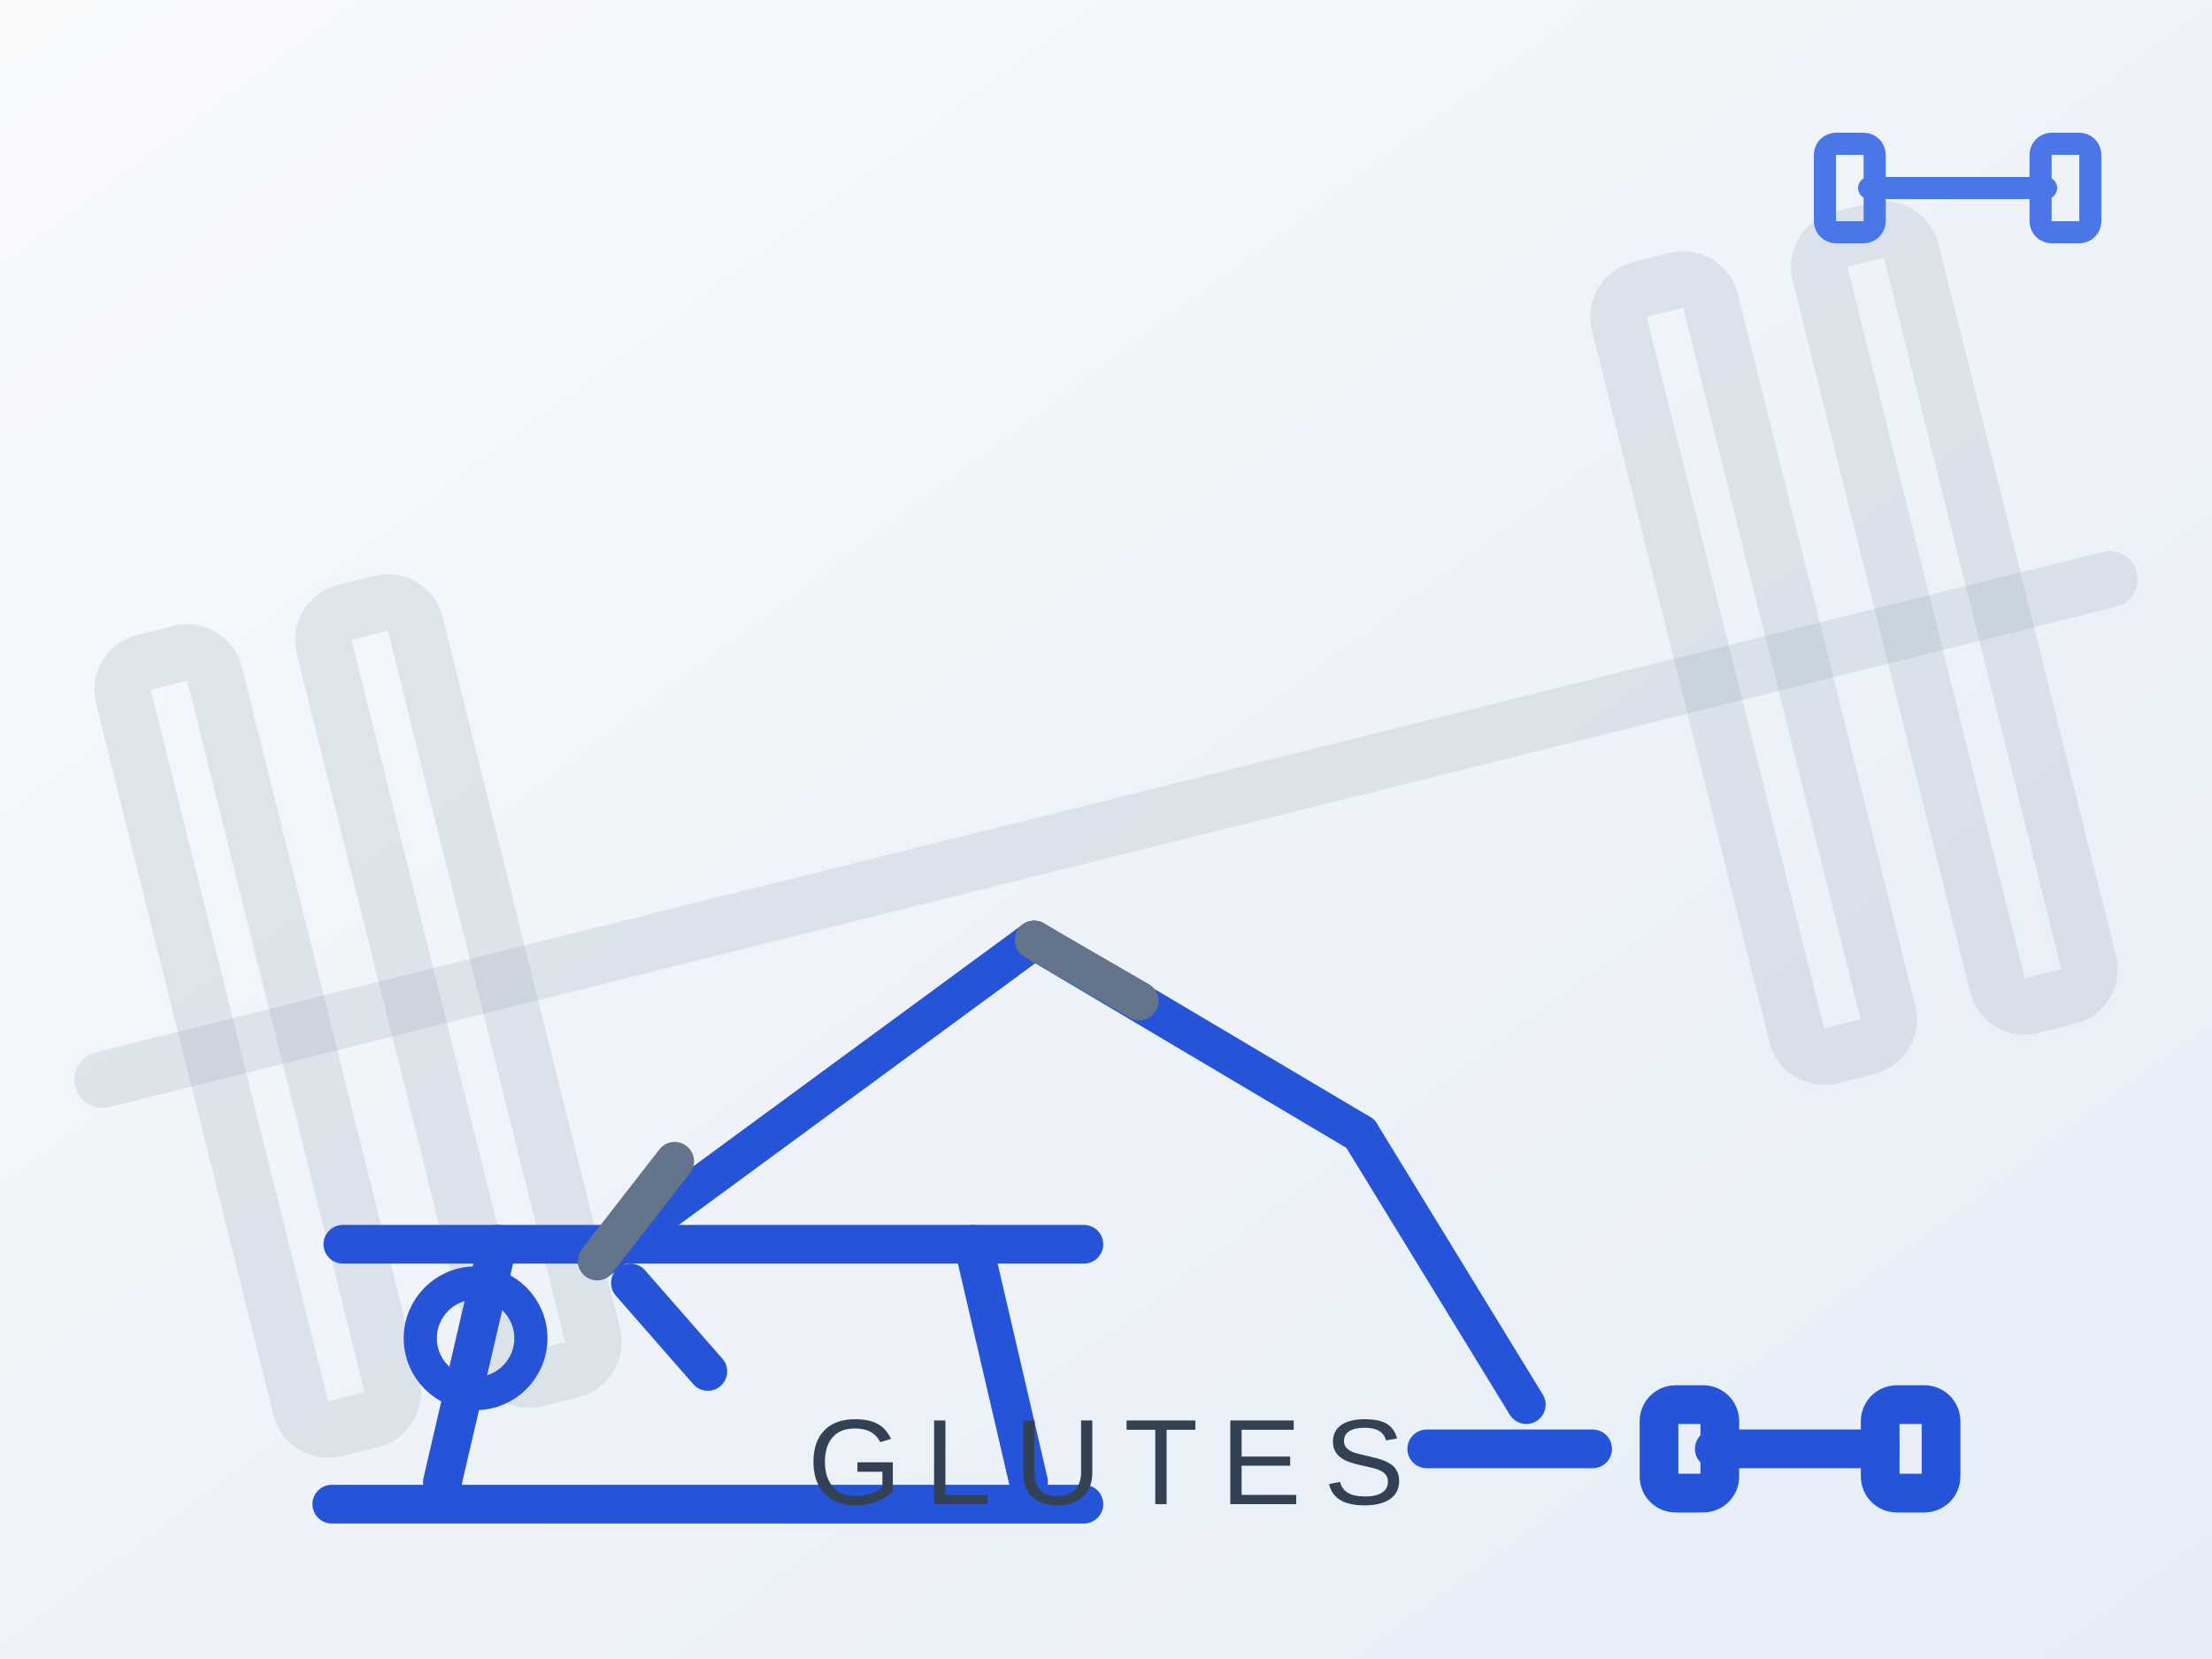
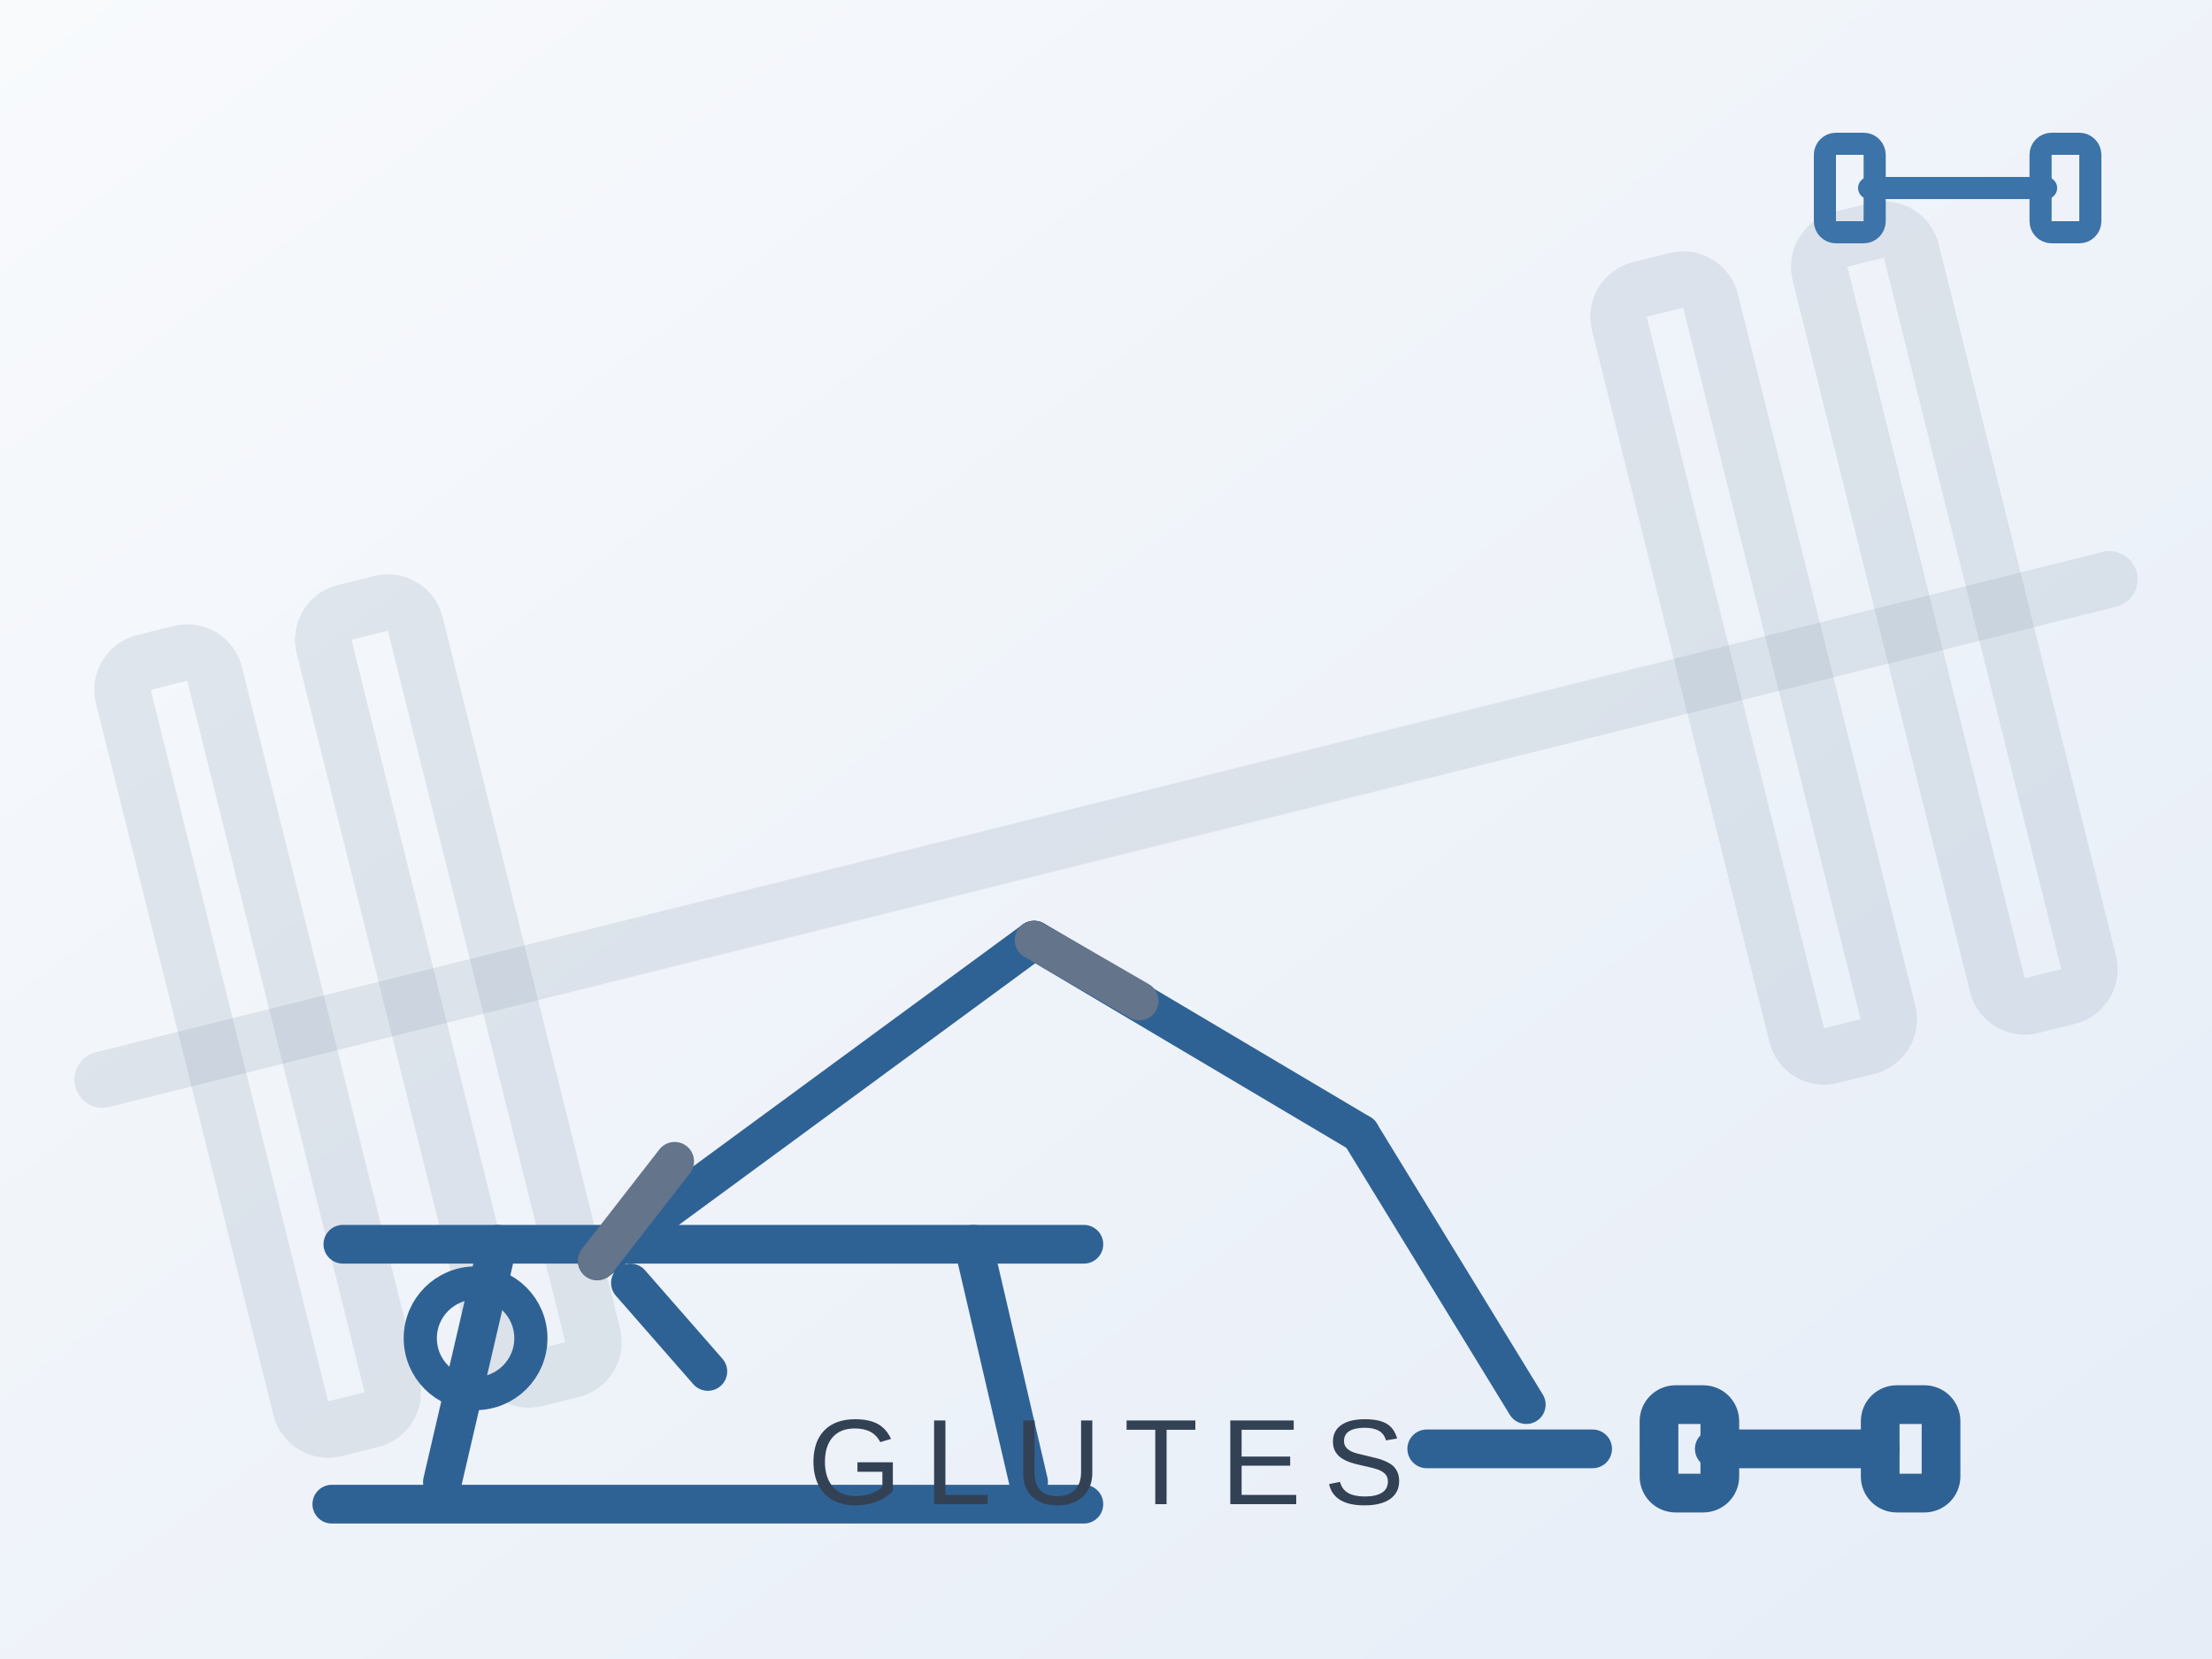
<svg xmlns="http://www.w3.org/2000/svg" viewBox="0 0 400 300" width="400" height="300">
  <defs>
    <linearGradient id="bg" x1="0" y1="0" x2="1" y2="1">
      <stop offset="0" stop-color="#f8fafc" />
      <stop offset="1" stop-color="#e6edf7" />
    </linearGradient>
  </defs>
  <rect width="400" height="300" fill="url(#bg)" />
  <g stroke="#94a3b8" stroke-opacity="0.22" stroke-width="6" stroke-linecap="round" stroke-linejoin="round" fill="none" transform="translate(200,150) rotate(-14) scale(1.7)">
    <line x1="-110" y1="0" x2="110" y2="0" />
    <rect x="-98" y="-42" width="10" height="84" rx="3" />
    <rect x="-76" y="-42" width="10" height="84" rx="3" />
    <rect x="66" y="-42" width="10" height="84" rx="3" />
    <rect x="88" y="-42" width="10" height="84" rx="3" />
  </g>
-   <g stroke="#4b76e8" stroke-width="4" fill="none" stroke-linecap="round" stroke-linejoin="round">
+   <g stroke="#3c73a8" stroke-width="4" fill="none" stroke-linecap="round" stroke-linejoin="round">
    <line x1="338" y1="34" x2="370" y2="34" />
    <rect x="330" y="26" width="9" height="16" rx="2" />
    <rect x="369" y="26" width="9" height="16" rx="2" />
  </g>
  <g fill="none" stroke-linecap="round" stroke-linejoin="round">
-     <g stroke="#2554d8" stroke-width="7">
+     <g stroke="#2f6294" stroke-width="7">
      <line x1="62" y1="225" x2="196" y2="225" />
      <line x1="90" y1="225" x2="80" y2="268" />
      <line x1="176" y1="225" x2="186" y2="268" />
      <line x1="108" y1="228" x2="187" y2="170" />
      <line x1="187" y1="170" x2="246" y2="205" />
      <line x1="246" y1="205" x2="276" y2="254" />
      <line x1="258" y1="262" x2="288" y2="262" />
      <line x1="60" y1="272" x2="196" y2="272" />
      <line x1="114" y1="232" x2="128" y2="248" />
    </g>
    <g stroke="#64748b" stroke-width="7">
      <line x1="108" y1="228" x2="122" y2="210" />
      <line x1="187" y1="170" x2="206" y2="181" />
    </g>
-     <circle cx="86" cy="242" r="10" stroke="#2554d8" stroke-width="6" />
-     <g stroke="#2554d8" stroke-width="7">
+     <circle cx="86" cy="242" r="10" stroke="#2f6294" stroke-width="6" />
+     <g stroke="#2f6294" stroke-width="7">
      <line x1="310" y1="262" x2="340" y2="262" />
      <rect x="300" y="254" width="11" height="16" rx="3" />
      <rect x="340" y="254" width="11" height="16" rx="3" />
    </g>
  </g>
  <text x="200" y="272" text-anchor="middle" font-family="Arial, Helvetica, sans-serif" font-size="22" letter-spacing="4" fill="#334155">GLUTES</text>
</svg>
